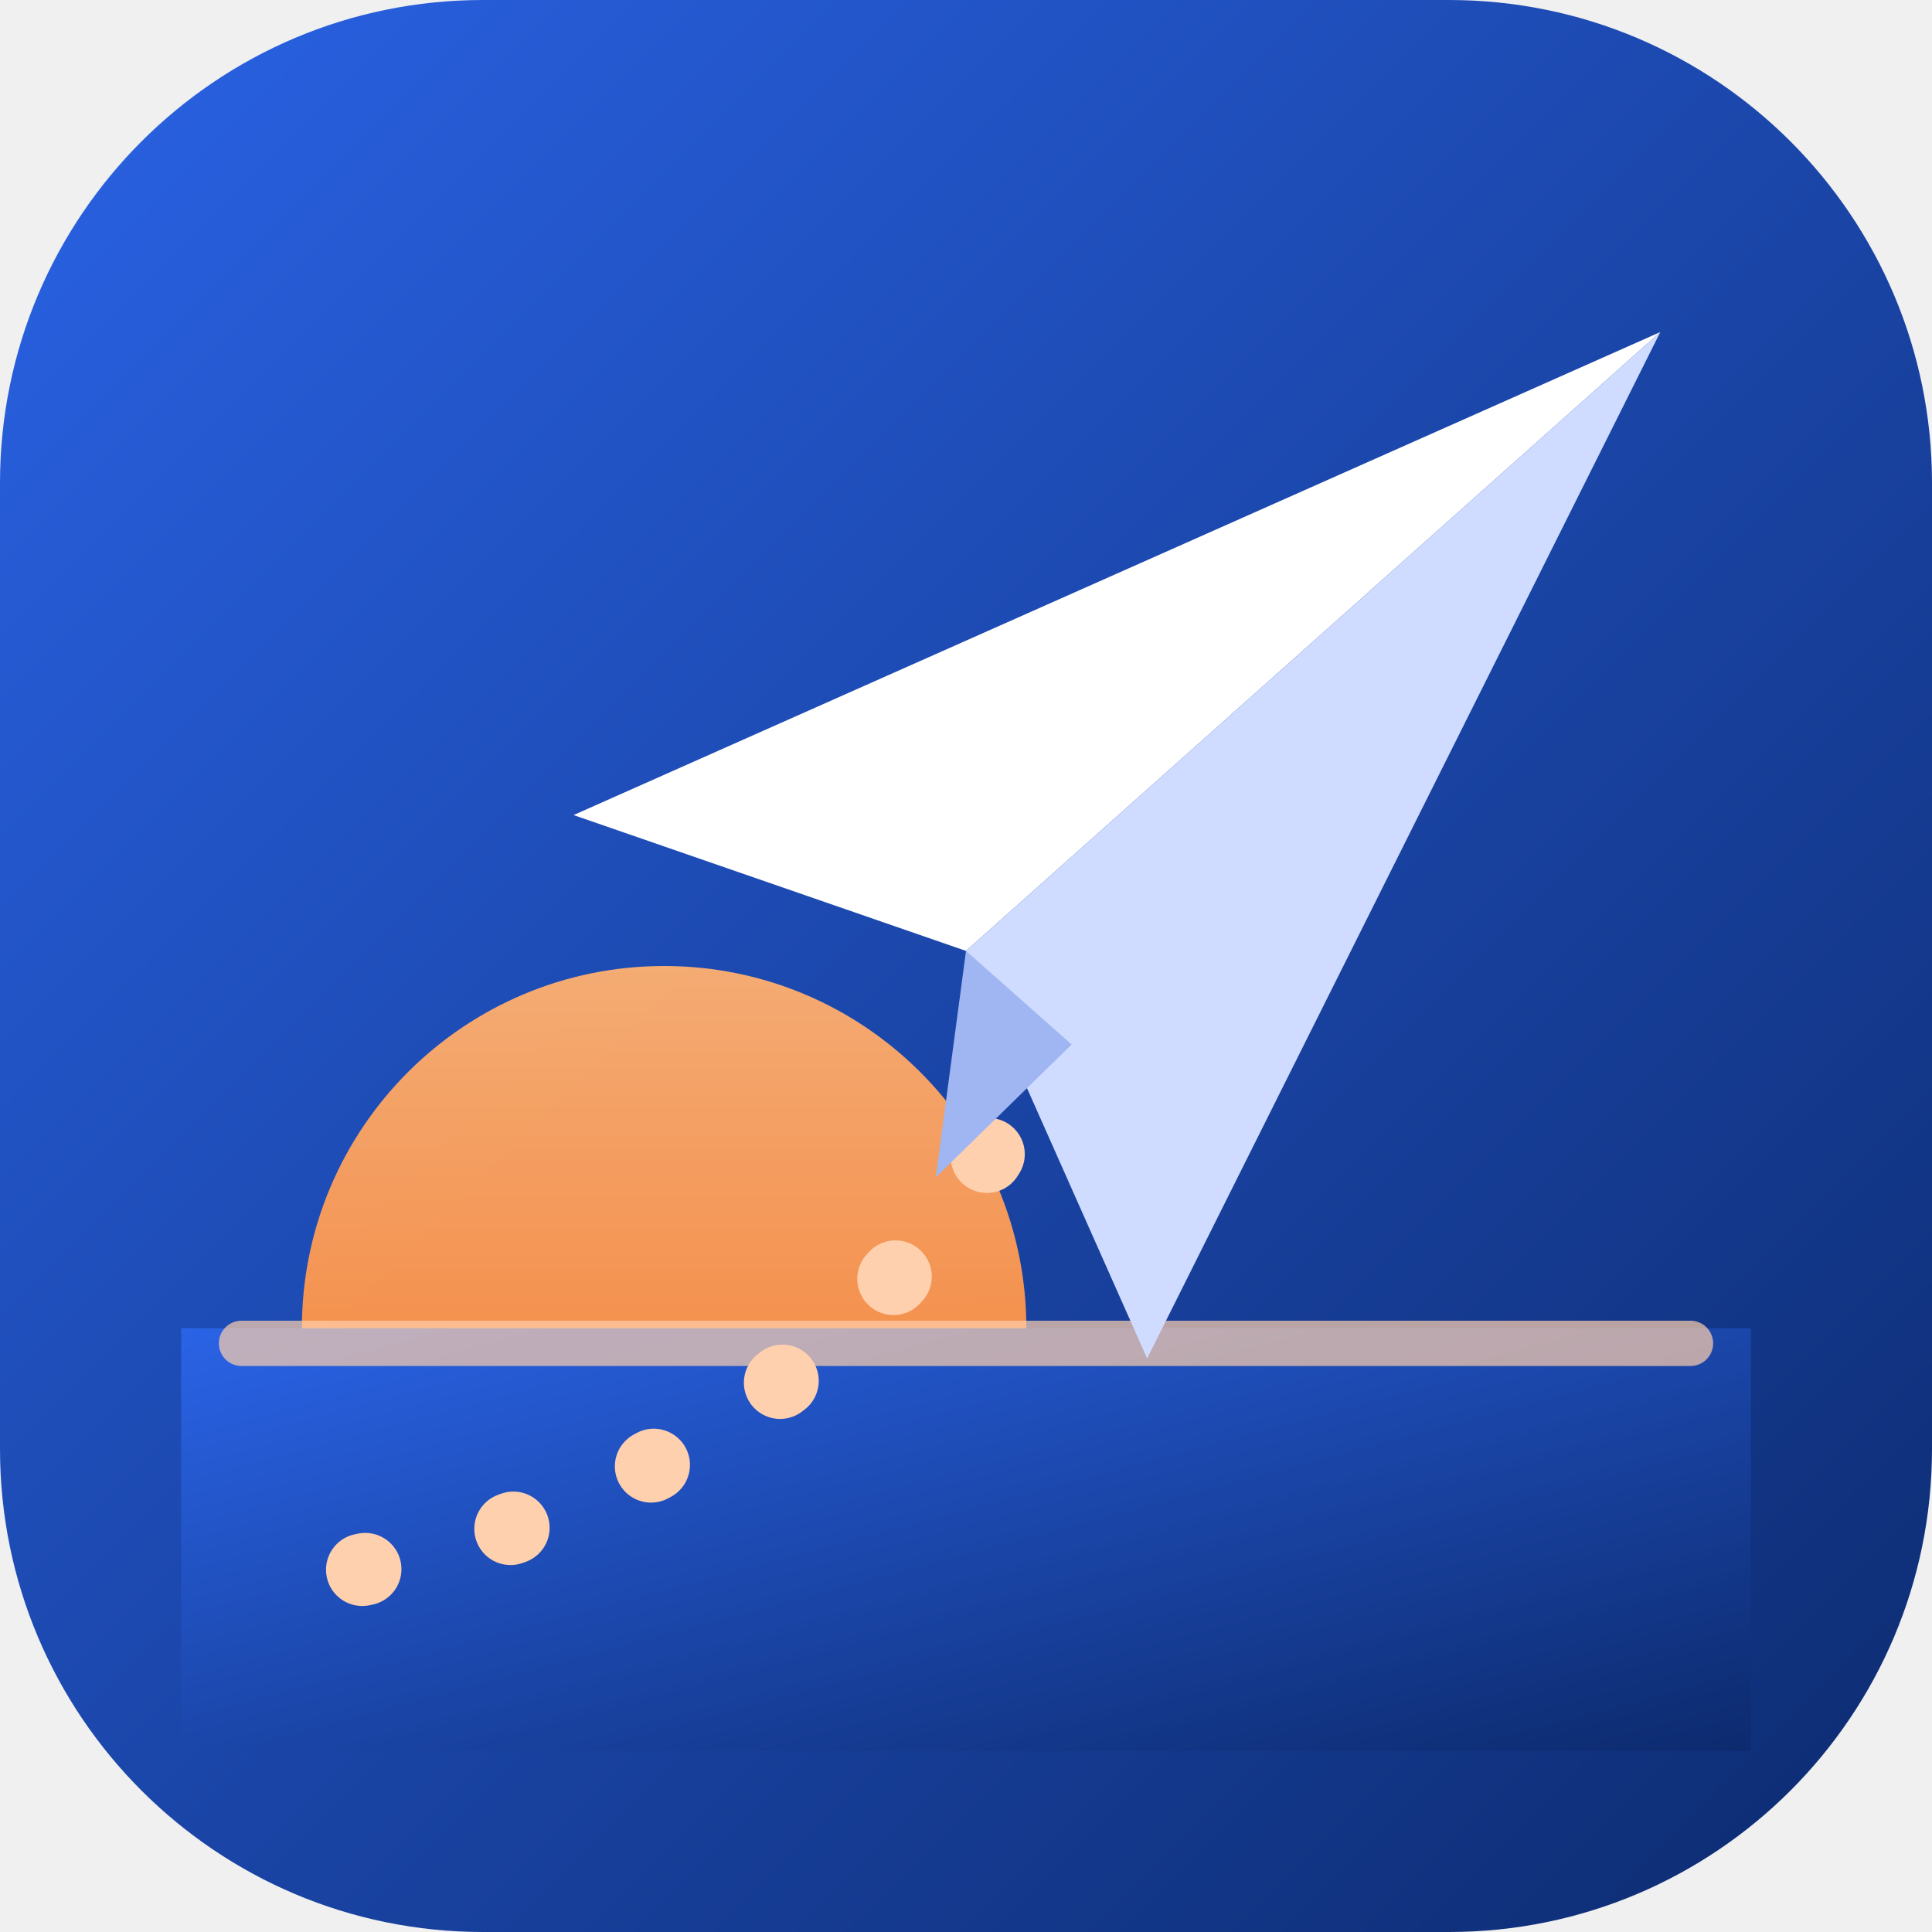
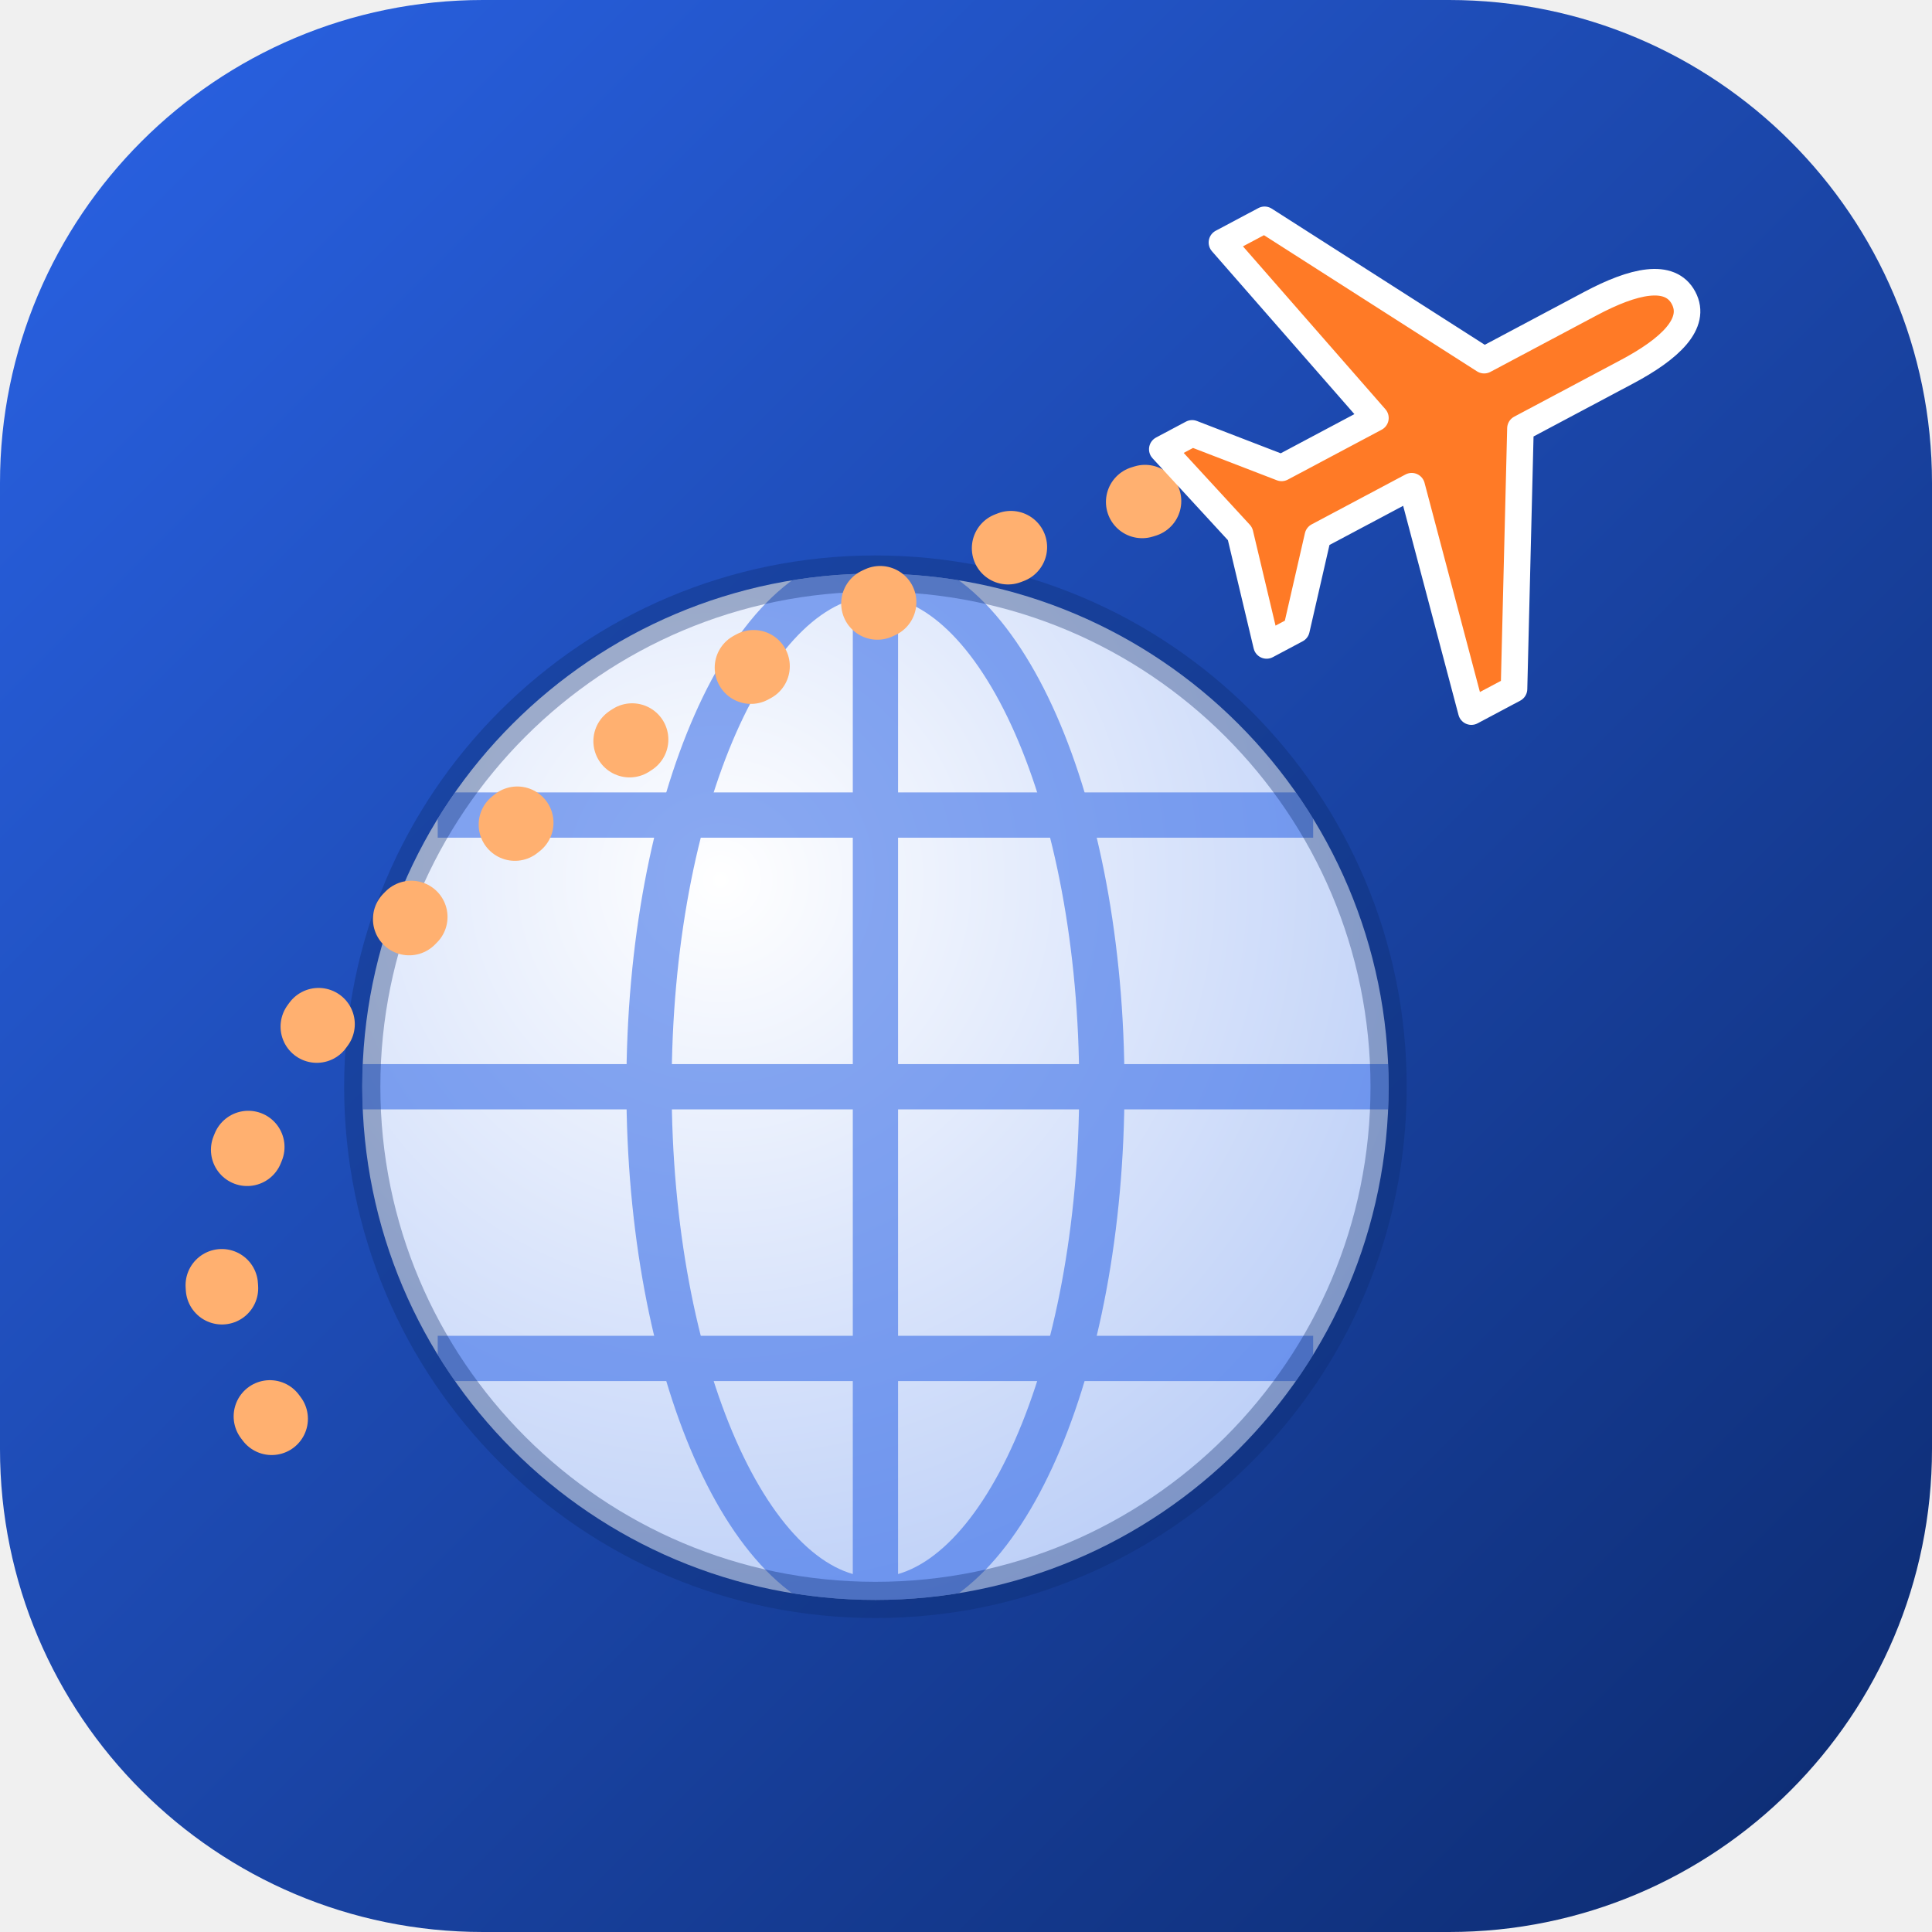
<svg xmlns="http://www.w3.org/2000/svg" viewBox="0 0 64 64" role="img" aria-label="VuelaLatino">
  <defs>
    <linearGradient id="vl-bg" x1="0" y1="0" x2="1" y2="1">
      <stop offset="0" stop-color="#2a63e6" />
      <stop offset="1" stop-color="#0c2a6e" />
    </linearGradient>
-     <linearGradient id="vl-sun" x1="0" y1="0" x2="0" y2="1">
-       <stop offset="0" stop-color="#ffb070" />
-       <stop offset="1" stop-color="#ff7a26" />
-     </linearGradient>
+     <radialGradient id="vl-globe" cx=".35" cy=".3" r=".8">
+       <stop offset="0" stop-color="#ffffff" />
+       <stop offset="1" stop-color="#b8ccf7" />
+     </radialGradient>
+     <clipPath id="vl-clip">
+       <circle cx="29" cy="36" r="17" />
+     </clipPath>
  </defs>
  <rect width="64" height="64" rx="16" fill="url(#vl-bg)" />
-   <circle cx="22" cy="44" r="12" fill="url(#vl-sun)" opacity=".95" />
-   <rect x="6" y="44" width="52" height="14" fill="url(#vl-bg)" />
-   <path d="M8 44.5h48" stroke="#ffd0ad" stroke-width="1.5" stroke-linecap="round" opacity=".7" />
-   <path d="M12 52 C 22 50, 30 44, 34 36" fill="none" stroke="#ffd0ad" stroke-width="2.4" stroke-linecap="round" stroke-dasharray="0.1 5" />
-   <path d="M55 11 L19 27 L32 31.5 Z" fill="#ffffff" />
-   <path d="M55 11 L32 31.5 L38 45 Z" fill="#cfdcff" />
-   <path d="M32 31.5 L31 39 L35.5 34.6 Z" fill="#9fb6f2" />
+   <circle cx="29" cy="36" r="17" fill="url(#vl-globe)" />
+   <g clip-path="url(#vl-clip)" fill="none" stroke="#2a63e6" stroke-width="1.5" opacity=".55">
+     <ellipse cx="29" cy="36" rx="7.5" ry="17" />
+     <path d="M29 19v34" />
+     <path d="M12 36h34" />
+     <path d="M14.5 27h29M14.5 45h29" />
+   </g>
+   <circle cx="29" cy="36" r="17" fill="none" stroke="#0c2a6e" stroke-width="1.2" opacity=".35" />
+   <path d="M9 47 C 2 38, 18 22, 40 16" fill="none" stroke="#ffb070" stroke-width="2.4" stroke-linecap="round" stroke-dasharray="0.1 4.6" />
+   <g transform="translate(48 14) rotate(62) scale(.8)">
+     <path fill="#ff7a26" stroke="#ffffff" stroke-width="1.1" stroke-linejoin="round" d="M0 -11 C1.2 -11 1.6 -9.5 1.6 -7.5 L1.6 -2.5 L11 2.8 L11 4.8 L1.6 2.6 L1.6 7 L4.6 9.6 L4.6 11 L0 9.8 L-4.6 11 L-4.6 9.6 L-1.6 7 L-1.6 2.6 L-11 4.8 L-11 2.8 L-1.6 -2.5 L-1.6 -7.5 C-1.6 -9.5 -1.2 -11 0 -11 Z" />
+   </g>
</svg>
